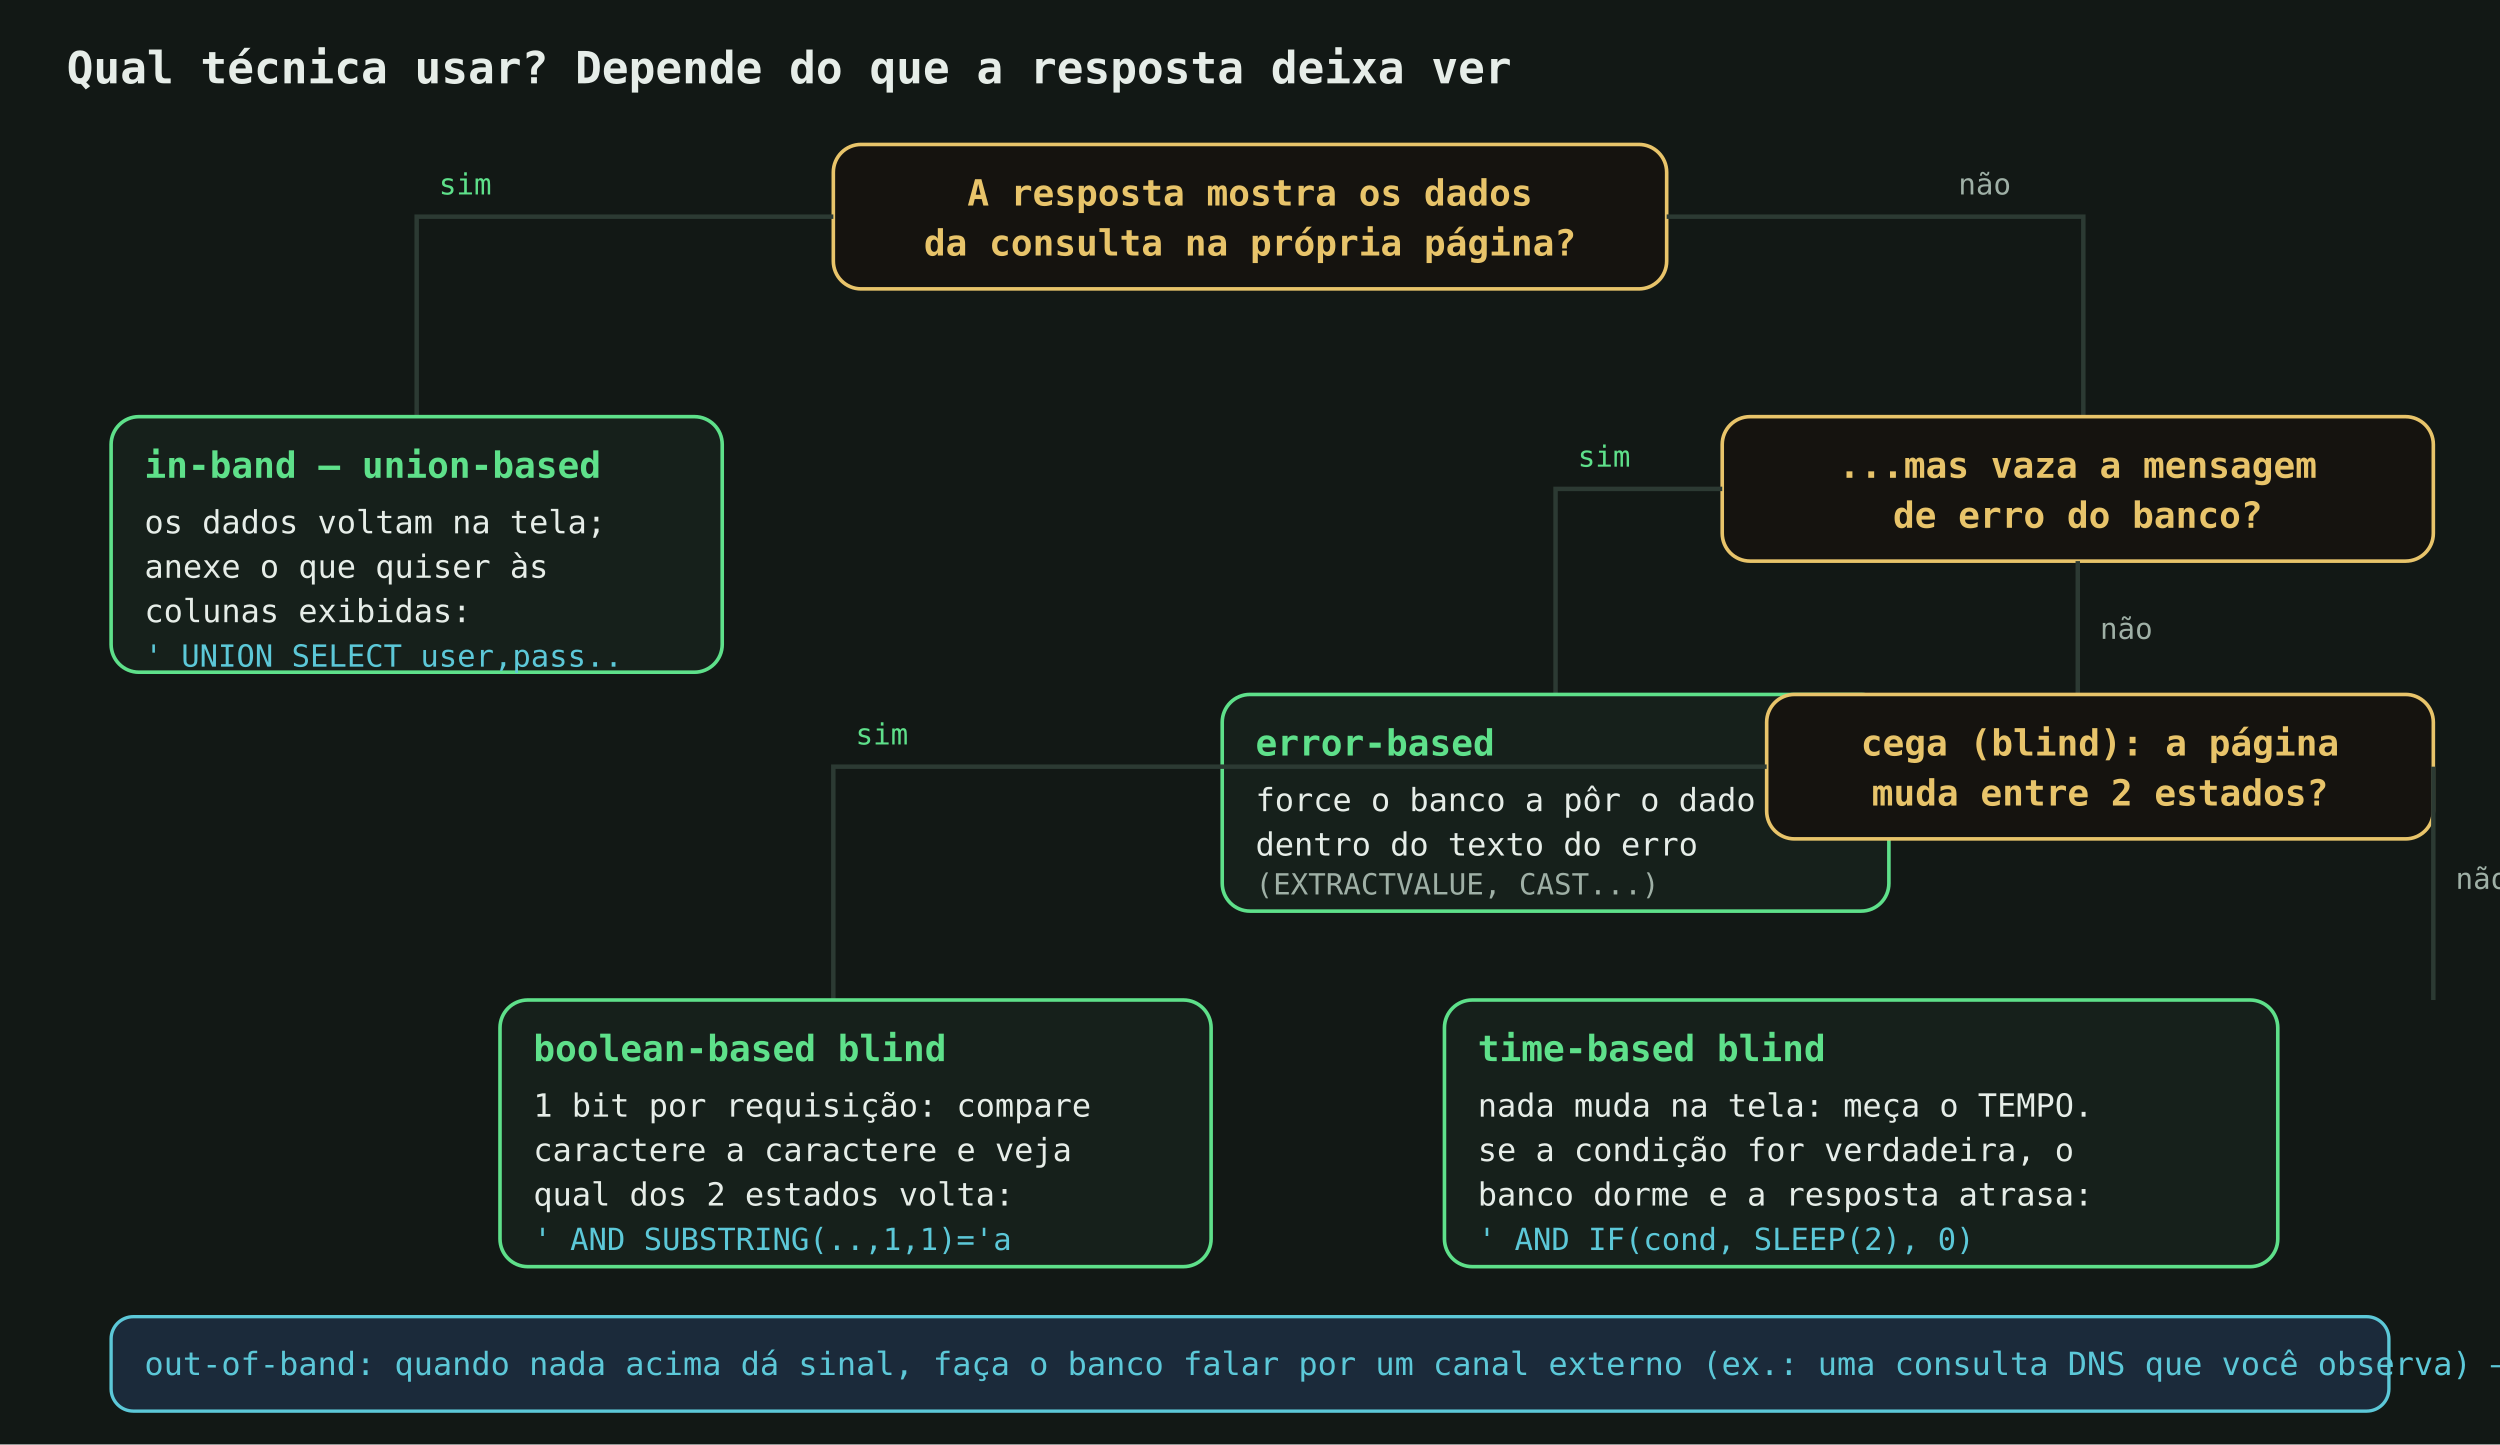
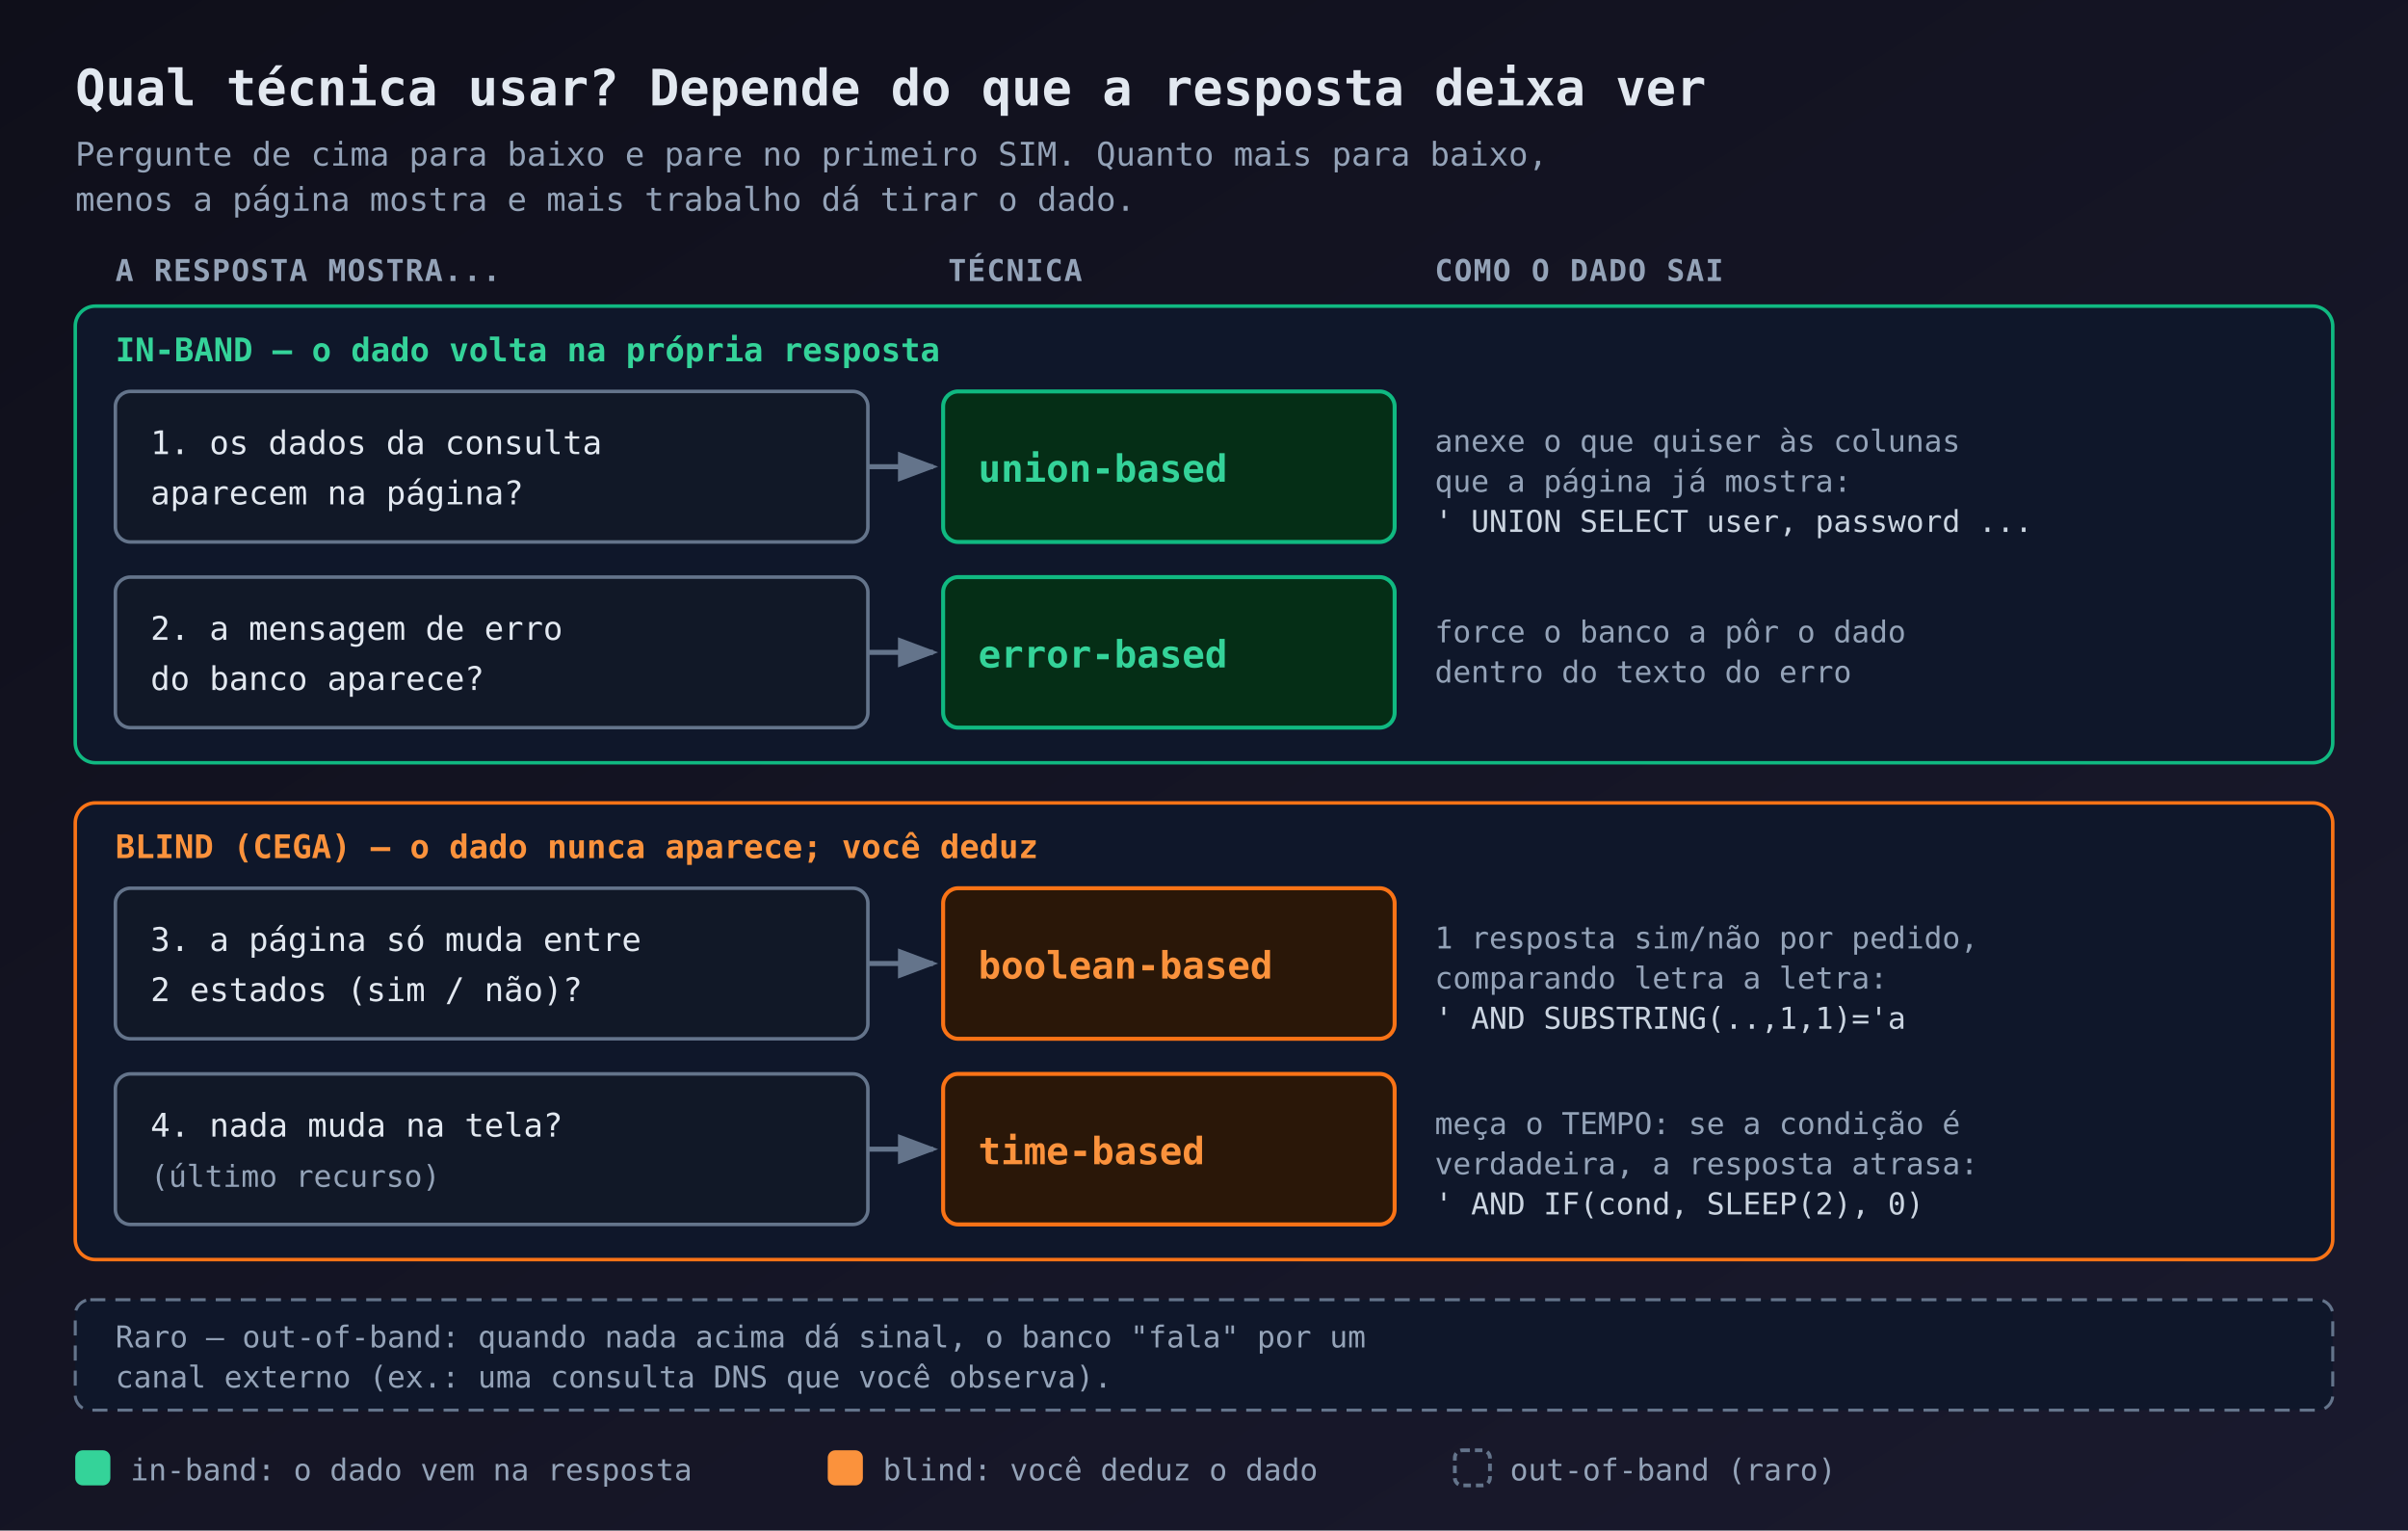
- <svg xmlns="http://www.w3.org/2000/svg" viewBox="0 0 900 520" role="img" aria-labelledby="t d">
+ <svg xmlns="http://www.w3.org/2000/svg" viewBox="0 0 960 610" width="960" height="610" role="img" aria-labelledby="t d">
  <style>
-     text { font-family: ui-monospace, "DejaVu Sans Mono", Menlo, Consolas, monospace; fill: #e6ede8; }
-     .t { font-size: 16px; font-weight: 700; }
-     .h { font-size: 13px; font-weight: 700; }
-     .b { font-size: 11.5px; }
-     .s { font-size: 10.5px; fill: #9fb0a6; }
-     .code { font-size: 11px; fill: #5cc8d8; }
-     .g { fill: #5ee08a; }
-     .y { fill: #e8c46a; }
-     .c { fill: #5cc8d8; }
-     .q { fill: #15130f; stroke: #e8c46a; stroke-width: 1.3; }
-     .leaf { fill: #16201b; stroke: #5ee08a; stroke-width: 1.3; }
-     .side { fill: #1b2a3a; stroke: #5cc8d8; stroke-width: 1.2; }
-     .line { stroke: #2c3a33; stroke-width: 1.6; fill: none; }
+     text { font-family: 'DejaVu Sans Mono', 'SF Mono', 'Fira Code', 'Cascadia Code', 'Courier New', monospace; fill: #e2e8f0; }
+     .title { font-size: 20px; font-weight: 700; }
+     .sub { font-size: 13px; fill: #94a3b8; }
+     .col { font-size: 12px; font-weight: 700; fill: #94a3b8; letter-spacing: 0.04em; }
+     .grp { font-size: 13px; font-weight: 700; }
+     .lbl { font-size: 13px; }
+     .tech { font-size: 15px; font-weight: 700; }
+     .code { font-size: 12px; fill: #cbd5e1; }
+     .small { font-size: 12px; fill: #94a3b8; }
+     .inb { fill: #34d399; }
+     .bld { fill: #fb923c; }
+     .panel-in { fill: #0f172a; stroke: #10b981; stroke-width: 1.4; }
+     .panel-bl { fill: #0f172a; stroke: #f97316; stroke-width: 1.4; }
+     .obs { fill: #111827; stroke: #64748b; stroke-width: 1.4; }
+     .tech-in { fill: #052e16; stroke: #10b981; stroke-width: 1.6; }
+     .tech-bl { fill: #2a1708; stroke: #f97316; stroke-width: 1.6; }
+     .edge { stroke: #64748b; stroke-width: 2; fill: none; }
  </style>
-   <rect width="900" height="520" fill="#121815" />
-   <text class="t" x="24" y="30">Qual técnica usar? Depende do que a resposta deixa ver</text>
-   <rect class="q" x="300" y="52" width="300" height="52" rx="10" />
-   <text class="h y" x="450" y="74" text-anchor="middle">A resposta mostra os dados</text>
-   <text class="h y" x="450" y="92" text-anchor="middle">da consulta na própria página?</text>
-   <path class="line" d="M300,78 L150,78 L150,150" />
-   <text class="s g" x="158" y="70">sim</text>
-   <rect class="leaf" x="40" y="150" width="220" height="92" rx="10" />
-   <text class="h g" x="52" y="172">in-band — union-based</text>
-   <text class="b" x="52" y="192">os dados voltam na tela;</text>
-   <text class="b" x="52" y="208">anexe o que quiser às</text>
-   <text class="b" x="52" y="224">colunas exibidas:</text>
-   <text class="code" x="52" y="240">' UNION SELECT user,pass..</text>
-   <path class="line" d="M600,78 L750,78 L750,150" />
-   <text class="s" x="705" y="70">não</text>
-   <rect class="q" x="620" y="150" width="256" height="52" rx="10" />
-   <text class="h y" x="748" y="172" text-anchor="middle">...mas vaza a mensagem</text>
-   <text class="h y" x="748" y="190" text-anchor="middle">de erro do banco?</text>
-   <path class="line" d="M620,176 L560,176 L560,250" />
-   <text class="s g" x="568" y="168">sim</text>
-   <rect class="leaf" x="440" y="250" width="240" height="78" rx="10" />
-   <text class="h g" x="452" y="272">error-based</text>
-   <text class="b" x="452" y="292">force o banco a pôr o dado</text>
-   <text class="b" x="452" y="308">dentro do texto do erro</text>
-   <text class="s" x="452" y="322">(EXTRACTVALUE, CAST...)</text>
-   <path class="line" d="M748,202 L748,250" />
-   <text class="s" x="756" y="230">não</text>
-   <rect class="q" x="636" y="250" width="240" height="52" rx="10" />
-   <text class="h y" x="756" y="272" text-anchor="middle">cega (blind): a página</text>
-   <text class="h y" x="756" y="290" text-anchor="middle">muda entre 2 estados?</text>
-   <path class="line" d="M636,276 L300,276 L300,360" />
-   <text class="s g" x="308" y="268">sim</text>
-   <rect class="leaf" x="180" y="360" width="256" height="96" rx="10" />
-   <text class="h g" x="192" y="382">boolean-based blind</text>
-   <text class="b" x="192" y="402">1 bit por requisição: compare</text>
-   <text class="b" x="192" y="418">caractere a caractere e veja</text>
-   <text class="b" x="192" y="434">qual dos 2 estados volta:</text>
-   <text class="code" x="192" y="450">' AND SUBSTRING(..,1,1)='a</text>
-   <path class="line" d="M876,276 L876,360" />
-   <text class="s" x="884" y="320">não</text>
-   <rect class="leaf" x="520" y="360" width="300" height="96" rx="10" />
-   <text class="h g" x="532" y="382">time-based blind</text>
-   <text class="b" x="532" y="402">nada muda na tela: meça o TEMPO.</text>
-   <text class="b" x="532" y="418">se a condição for verdadeira, o</text>
-   <text class="b" x="532" y="434">banco dorme e a resposta atrasa:</text>
-   <text class="code" x="532" y="450">' AND IF(cond, SLEEP(2), 0)</text>
-   <rect class="side" x="40" y="474" width="820" height="34" rx="8" />
-   <text class="b c" x="52" y="495">out-of-band: quando nada acima dá sinal, faça o banco falar por um canal externo (ex.: uma consulta DNS que você observa) — raro e dependente de função específica.</text>
+   <defs>
+     <linearGradient id="bg-grad" x1="0%" y1="0%" x2="100%" y2="100%">
+       <stop offset="0%" stop-color="#0f0f1a" />
+       <stop offset="100%" stop-color="#1a1a2e" />
+     </linearGradient>
+     <marker id="arrow-gray" markerWidth="8" markerHeight="6" refX="7" refY="3" orient="auto">
+       <polygon points="0 0, 8 3, 0 6" fill="#64748b" />
+     </marker>
+   </defs>
+   <rect width="960" height="610" fill="url(#bg-grad)" />
+   <text class="title" x="30" y="42">Qual técnica usar? Depende do que a resposta deixa ver</text>
+   <text class="sub" x="30" y="66">Pergunte de cima para baixo e pare no primeiro SIM. Quanto mais para baixo,</text>
+   <text class="sub" x="30" y="84">menos a página mostra e mais trabalho dá tirar o dado.</text>
+   <text class="col" x="46" y="112">A RESPOSTA MOSTRA...</text>
+   <text class="col" x="378" y="112">TÉCNICA</text>
+   <text class="col" x="572" y="112">COMO O DADO SAI</text>
+   <rect class="panel-in" data-graph-role="container" x="30" y="122" width="900" height="182" rx="8" />
+   <text class="grp inb" x="46" y="144">IN-BAND — o dado volta na própria resposta</text>
+   <rect class="obs" x="46" y="156" width="300" height="60" rx="6" />
+   <text class="lbl" x="60" y="181">1. os dados da consulta</text>
+   <text class="lbl" x="60" y="201">   aparecem na página?</text>
+   <path class="edge" d="M346,186 L372,186" marker-end="url(#arrow-gray)" />
+   <rect class="tech-in" x="376" y="156" width="180" height="60" rx="6" />
+   <text class="tech inb" x="390" y="192">union-based</text>
+   <text class="small" x="572" y="180">anexe o que quiser às colunas</text>
+   <text class="small" x="572" y="196">que a página já mostra:</text>
+   <text class="code" x="572" y="212">' UNION SELECT user, password ...</text>
+   <rect class="obs" x="46" y="230" width="300" height="60" rx="6" />
+   <text class="lbl" x="60" y="255">2. a mensagem de erro</text>
+   <text class="lbl" x="60" y="275">   do banco aparece?</text>
+   <path class="edge" d="M346,260 L372,260" marker-end="url(#arrow-gray)" />
+   <rect class="tech-in" x="376" y="230" width="180" height="60" rx="6" />
+   <text class="tech inb" x="390" y="266">error-based</text>
+   <text class="small" x="572" y="256">force o banco a pôr o dado</text>
+   <text class="small" x="572" y="272">dentro do texto do erro</text>
+   <rect class="panel-bl" data-graph-role="container" x="30" y="320" width="900" height="182" rx="8" />
+   <text class="grp bld" x="46" y="342">BLIND (CEGA) — o dado nunca aparece; você deduz</text>
+   <rect class="obs" x="46" y="354" width="300" height="60" rx="6" />
+   <text class="lbl" x="60" y="379">3. a página só muda entre</text>
+   <text class="lbl" x="60" y="399">   2 estados (sim / não)?</text>
+   <path class="edge" d="M346,384 L372,384" marker-end="url(#arrow-gray)" />
+   <rect class="tech-bl" x="376" y="354" width="180" height="60" rx="6" />
+   <text class="tech bld" x="390" y="390">boolean-based</text>
+   <text class="small" x="572" y="378">1 resposta sim/não por pedido,</text>
+   <text class="small" x="572" y="394">comparando letra a letra:</text>
+   <text class="code" x="572" y="410">' AND SUBSTRING(..,1,1)='a</text>
+   <rect class="obs" x="46" y="428" width="300" height="60" rx="6" />
+   <text class="lbl" x="60" y="453">4. nada muda na tela?</text>
+   <text class="small" x="60" y="473">   (último recurso)</text>
+   <path class="edge" d="M346,458 L372,458" marker-end="url(#arrow-gray)" />
+   <rect class="tech-bl" x="376" y="428" width="180" height="60" rx="6" />
+   <text class="tech bld" x="390" y="464">time-based</text>
+   <text class="small" x="572" y="452">meça o TEMPO: se a condição é</text>
+   <text class="small" x="572" y="468">verdadeira, a resposta atrasa:</text>
+   <text class="code" x="572" y="484">' AND IF(cond, SLEEP(2), 0)</text>
+   <rect x="30" y="518" width="900" height="44" rx="6" fill="#0f172a" stroke="#64748b" stroke-width="1.2" stroke-dasharray="6 4" />
+   <text class="small" x="46" y="537">Raro — out-of-band: quando nada acima dá sinal, o banco "fala" por um</text>
+   <text class="small" x="46" y="553">canal externo (ex.: uma consulta DNS que você observa).</text>
+   <g id="legend">
+     <rect x="30" y="578" width="14" height="14" rx="3" fill="#34d399" />
+     <text class="small" x="52" y="590">in-band: o dado vem na resposta</text>
+     <rect x="330" y="578" width="14" height="14" rx="3" fill="#fb923c" />
+     <text class="small" x="352" y="590">blind: você deduz o dado</text>
+     <rect x="580" y="578" width="14" height="14" rx="3" fill="none" stroke="#64748b" stroke-width="1.5" stroke-dasharray="3 2" />
+     <text class="small" x="602" y="590">out-of-band (raro)</text>
+   </g>
</svg>
